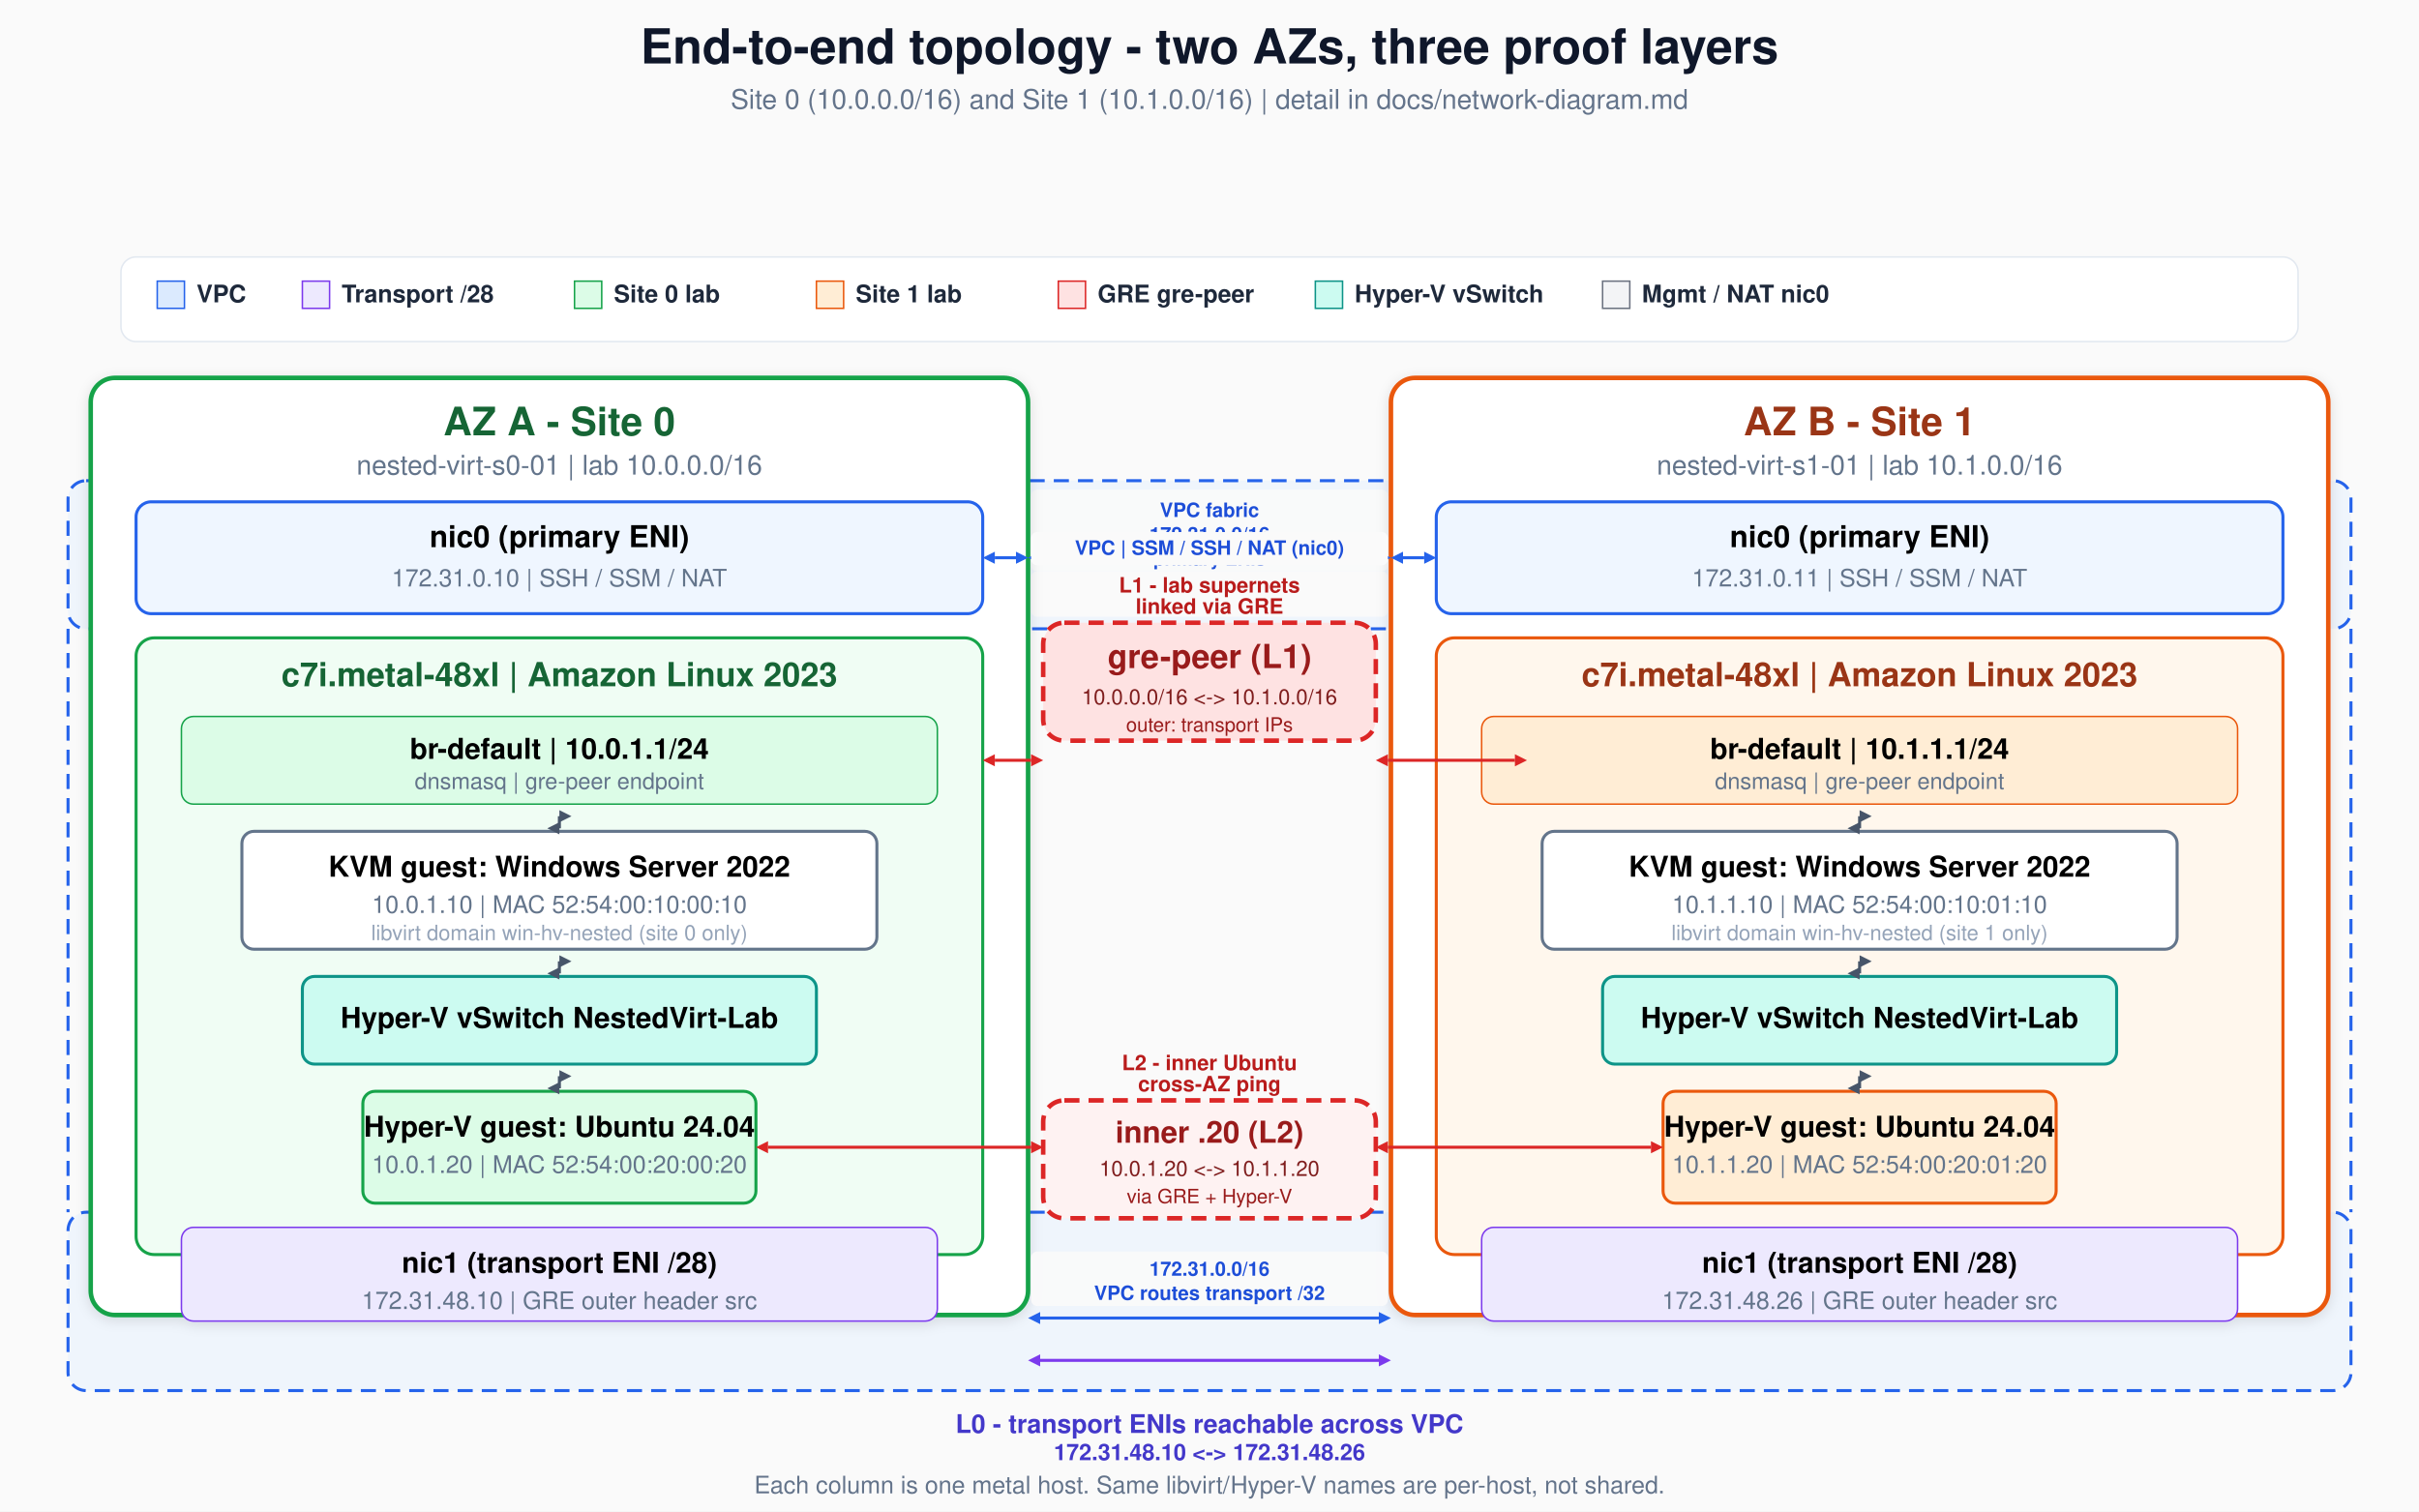
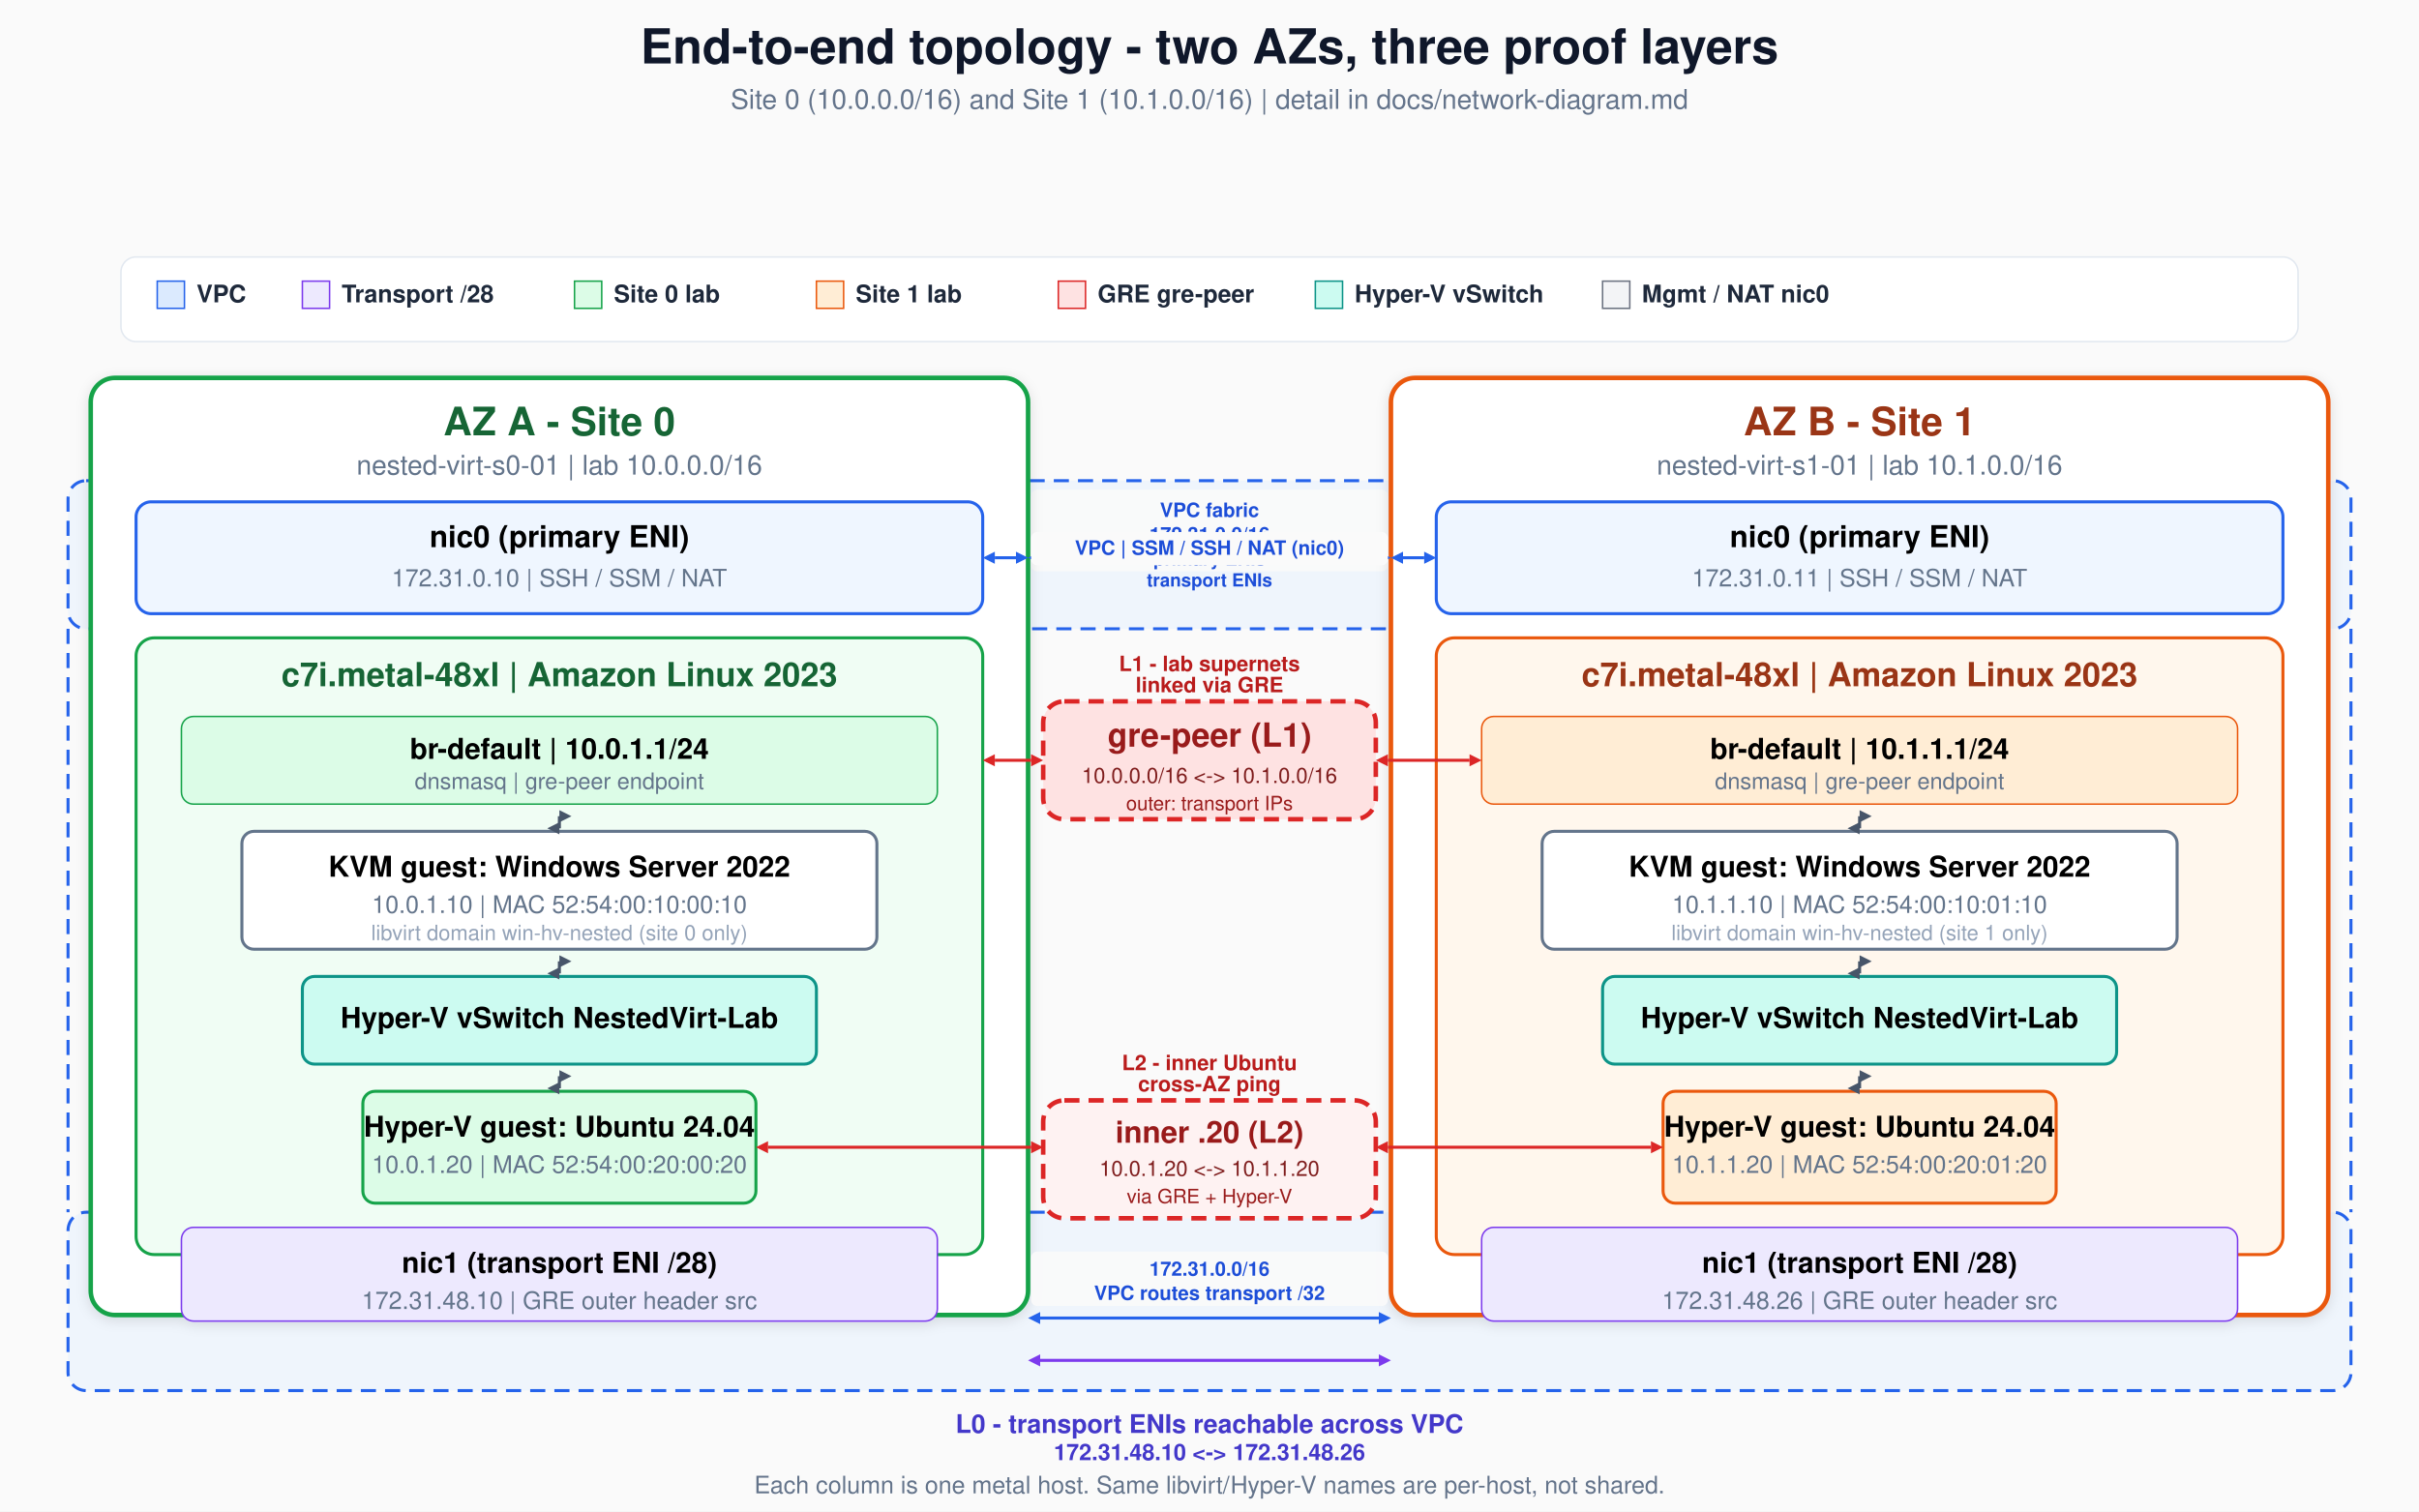
<svg xmlns="http://www.w3.org/2000/svg" viewBox="0 0 1600 1000" font-family="Segoe UI, Helvetica, Arial, sans-serif">
  <defs>
    <marker id="arrow-gray-border-up" markerWidth="8" markerHeight="8" refX="4" refY="8" orient="auto" markerUnits="userSpaceOnUse">
      <path d="M0,8 L4,0 L8,8 Z" fill="#475569" />
    </marker>
    <marker id="arrow-gray-border-down" markerWidth="8" markerHeight="8" refX="4" refY="0" orient="auto" markerUnits="userSpaceOnUse">
      <path d="M0,0 L4,8 L8,0 Z" fill="#475569" />
    </marker>
    <marker id="arrow-red-border-left" markerWidth="8" markerHeight="8" refX="8" refY="4" orient="auto" markerUnits="userSpaceOnUse">
      <path d="M8,0 L0,4 L8,8 Z" fill="#dc2626" />
    </marker>
    <marker id="arrow-red-border-right" markerWidth="8" markerHeight="8" refX="0" refY="4" orient="auto" markerUnits="userSpaceOnUse">
      <path d="M0,0 L8,4 L0,8 Z" fill="#dc2626" />
    </marker>
    <marker id="arrow-blue-border-left" markerWidth="8" markerHeight="8" refX="8" refY="4" orient="auto" markerUnits="userSpaceOnUse">
      <path d="M8,0 L0,4 L8,8 Z" fill="#2563eb" />
    </marker>
    <marker id="arrow-blue-border-right" markerWidth="8" markerHeight="8" refX="0" refY="4" orient="auto" markerUnits="userSpaceOnUse">
      <path d="M0,0 L8,4 L0,8 Z" fill="#2563eb" />
    </marker>
    <marker id="arrow-purple-border-left" markerWidth="8" markerHeight="8" refX="8" refY="4" orient="auto" markerUnits="userSpaceOnUse">
      <path d="M8,0 L0,4 L8,8 Z" fill="#7c3aed" />
    </marker>
    <marker id="arrow-purple-border-right" markerWidth="8" markerHeight="8" refX="0" refY="4" orient="auto" markerUnits="userSpaceOnUse">
      <path d="M0,0 L8,4 L0,8 Z" fill="#7c3aed" />
    </marker>
    <filter id="shadow" x="-2%" y="-2%" width="104%" height="104%">
      <feDropShadow dx="0" dy="2" stdDeviation="4" flood-opacity="0.12" />
    </filter>
  </defs>
  <rect width="1600" height="1000" fill="#fafafa" />
  <text x="800" y="42" text-anchor="middle" font-size="32" font-weight="700" fill="#0f172a">End-to-end topology - two AZs, three proof layers</text>
  <text x="800" y="72" text-anchor="middle" font-size="18" fill="#64748b">Site 0 (10.0.0.0/16) and Site 1 (10.1.0.0/16) | detail in docs/network-diagram.md</text>
  <g transform="translate(80,170)">
    <rect x="0" y="0" width="1440" height="56" rx="10" fill="#ffffff" stroke="#e2e8f0" />
    <g font-size="16" font-weight="600">
      <rect x="24" y="16" width="18" height="18" fill="#dbeafe" stroke="#2563eb" />
      <text x="50" y="30" fill="#1e293b">VPC</text>
      <rect x="120" y="16" width="18" height="18" fill="#ede9fe" stroke="#7c3aed" />
      <text x="146" y="30" fill="#1e293b">Transport /28</text>
      <rect x="300" y="16" width="18" height="18" fill="#dcfce7" stroke="#16a34a" />
      <text x="326" y="30" fill="#1e293b">Site 0 lab</text>
      <rect x="460" y="16" width="18" height="18" fill="#ffedd5" stroke="#ea580c" />
      <text x="486" y="30" fill="#1e293b">Site 1 lab</text>
      <rect x="620" y="16" width="18" height="18" fill="#fee2e2" stroke="#dc2626" />
      <text x="646" y="30" fill="#1e293b">GRE gre-peer</text>
      <rect x="790" y="16" width="18" height="18" fill="#ccfbf1" stroke="#0d9488" />
      <text x="816" y="30" fill="#1e293b">Hyper-V vSwitch</text>
      <rect x="980" y="16" width="18" height="18" fill="#f3f4f6" stroke="#6b7280" />
      <text x="1006" y="30" fill="#1e293b">Mgmt / NAT nic0</text>
    </g>
  </g>
  <rect x="45" y="318" width="1510" height="98" rx="12" fill="#dbeafe" fill-opacity="0.35" stroke="#2563eb" stroke-width="2" stroke-dasharray="10 6" />
  <rect x="45" y="802" width="1510" height="118" rx="12" fill="#dbeafe" fill-opacity="0.35" stroke="#2563eb" stroke-width="2" stroke-dasharray="10 6" />
  <line x1="45" y1="416" x2="45" y2="802" stroke="#2563eb" stroke-width="2" stroke-dasharray="10 6" />
  <line x1="1555" y1="416" x2="1555" y2="802" stroke="#2563eb" stroke-width="2" stroke-dasharray="10 6" />
  <rect x="682" y="324" width="236" height="54" rx="4" fill="#fafafa" fill-opacity="0.95" />
  <text x="800" y="342" text-anchor="middle" font-size="13" font-weight="700" fill="#1d4ed8">VPC fabric</text>
  <text x="800" y="358" text-anchor="middle" font-size="13" font-weight="700" fill="#1d4ed8">172.31.0.0/16</text>
  <text x="800" y="374" text-anchor="middle" font-size="12" font-weight="600" fill="#1d4ed8">primary ENIs</text>
  <text x="800" y="388" text-anchor="middle" font-size="12" font-weight="600" fill="#1d4ed8">transport ENIs</text>
-   <rect x="682" y="378" width="236" height="30" rx="4" fill="#fafafa" />
-   <text x="800" y="392" text-anchor="middle" font-size="14" font-weight="700" fill="#b91c1c">L1 - lab supernets</text>
-   <text x="800" y="406" text-anchor="middle" font-size="14" font-weight="700" fill="#b91c1c">linked via GRE</text>
-   <g transform="translate(690, 412)">
+   <rect x="682" y="430" width="236" height="30" rx="4" fill="#fafafa" />
+   <text x="800" y="444" text-anchor="middle" font-size="14" font-weight="700" fill="#b91c1c">L1 - lab supernets</text>
+   <text x="800" y="458" text-anchor="middle" font-size="14" font-weight="700" fill="#b91c1c">linked via GRE</text>
+   <g transform="translate(690, 464)">
    <rect x="0" y="0" width="220" height="78" rx="14" fill="#fee2e2" stroke="#dc2626" stroke-width="3" stroke-dasharray="10 6" />
    <text x="110" y="30" text-anchor="middle" font-size="22" font-weight="700" fill="#991b1b">gre-peer (L1)</text>
    <text x="110" y="54" text-anchor="middle" font-size="14" fill="#7f1d1d">10.0.0.0/16 &lt;-&gt; 10.1.0.0/16</text>
    <text x="110" y="72" text-anchor="middle" font-size="13" fill="#991b1b">outer: transport IPs</text>
  </g>
  <rect x="682" y="694" width="236" height="30" rx="4" fill="#fafafa" />
  <text x="800" y="708" text-anchor="middle" font-size="14" font-weight="700" fill="#b91c1c">L2 - inner Ubuntu</text>
  <text x="800" y="722" text-anchor="middle" font-size="14" font-weight="700" fill="#b91c1c">cross-AZ ping</text>
  <g transform="translate(690, 728)">
    <rect x="0" y="0" width="220" height="78" rx="14" fill="#fef2f2" stroke="#dc2626" stroke-width="3" stroke-dasharray="10 6" />
    <text x="110" y="28" text-anchor="middle" font-size="20" font-weight="700" fill="#991b1b">inner .20 (L2)</text>
    <text x="110" y="50" text-anchor="middle" font-size="14" fill="#7f1d1d">10.0.1.20 &lt;-&gt; 10.1.1.20</text>
    <text x="110" y="68" text-anchor="middle" font-size="13" fill="#991b1b">via GRE + Hyper-V</text>
  </g>
  <g transform="translate(60,250)" filter="url(#shadow)">
    <rect x="0" y="0" width="620" height="620" rx="16" fill="#ffffff" stroke="#16a34a" stroke-width="3" />
    <text x="310" y="38" text-anchor="middle" font-size="26" font-weight="700" fill="#166534">AZ A - Site 0</text>
    <text x="310" y="64" text-anchor="middle" font-size="18" fill="#64748b">nested-virt-s0-01 | lab 10.0.0.0/16</text>
    <rect x="30" y="82" width="560" height="74" rx="10" fill="#eff6ff" stroke="#2563eb" stroke-width="2" />
    <text x="310" y="112" text-anchor="middle" font-size="20" font-weight="600">nic0 (primary ENI)</text>
    <text x="310" y="138" text-anchor="middle" font-size="16" fill="#64748b">172.31.0.10 | SSH / SSM / NAT</text>
    <rect x="30" y="172" width="560" height="408" rx="12" fill="#f0fdf4" stroke="#16a34a" stroke-width="2" />
    <text x="310" y="204" text-anchor="middle" font-size="22" font-weight="700" fill="#166534">c7i.metal-48xl | Amazon Linux 2023</text>
    <rect x="60" y="224" width="500" height="58" rx="8" fill="#dcfce7" stroke="#16a34a" />
    <text x="310" y="252" text-anchor="middle" font-size="19" font-weight="600">br-default | 10.0.1.1/24</text>
    <text x="310" y="272" text-anchor="middle" font-size="15" fill="#64748b">dnsmasq | gre-peer endpoint</text>
    <rect x="100" y="300" width="420" height="78" rx="8" fill="#ffffff" stroke="#64748b" stroke-width="2" />
    <text x="310" y="330" text-anchor="middle" font-size="19" font-weight="600">KVM guest: Windows Server 2022</text>
    <text x="310" y="354" text-anchor="middle" font-size="16" fill="#64748b">10.0.1.10 | MAC 52:54:00:10:00:10</text>
    <text x="310" y="372" text-anchor="middle" font-size="14" fill="#94a3b8">libvirt domain win-hv-nested (site 0 only)</text>
    <rect x="140" y="396" width="340" height="58" rx="8" fill="#ccfbf1" stroke="#0d9488" stroke-width="2" />
    <text x="310" y="430" text-anchor="middle" font-size="19" font-weight="600">Hyper-V vSwitch NestedVirt-Lab</text>
    <rect x="180" y="472" width="260" height="74" rx="8" fill="#dcfce7" stroke="#16a34a" stroke-width="2" />
    <text x="310" y="502" text-anchor="middle" font-size="19" font-weight="700">Hyper-V guest: Ubuntu 24.04</text>
    <text x="310" y="526" text-anchor="middle" font-size="16" fill="#64748b">10.0.1.20 | MAC 52:54:00:20:00:20</text>
    <rect x="60" y="562" width="500" height="62" rx="8" fill="#ede9fe" stroke="#7c3aed" />
    <text x="310" y="592" text-anchor="middle" font-size="19" font-weight="600">nic1 (transport ENI /28)</text>
    <text x="310" y="616" text-anchor="middle" font-size="16" fill="#64748b">172.31.48.10 | GRE outer header src</text>
    <line x1="310" y1="290" x2="310" y2="298" stroke="#475569" stroke-width="2" marker-start="url(#arrow-gray-border-up)" marker-end="url(#arrow-gray-border-down)" />
    <line x1="310" y1="386" x2="310" y2="394" stroke="#475569" stroke-width="2" marker-start="url(#arrow-gray-border-up)" marker-end="url(#arrow-gray-border-down)" />
    <line x1="310" y1="462" x2="310" y2="470" stroke="#475569" stroke-width="2" marker-start="url(#arrow-gray-border-up)" marker-end="url(#arrow-gray-border-down)" />
  </g>
  <g transform="translate(920,250)" filter="url(#shadow)">
    <rect x="0" y="0" width="620" height="620" rx="16" fill="#ffffff" stroke="#ea580c" stroke-width="3" />
    <text x="310" y="38" text-anchor="middle" font-size="26" font-weight="700" fill="#9a3412">AZ B - Site 1</text>
    <text x="310" y="64" text-anchor="middle" font-size="18" fill="#64748b">nested-virt-s1-01 | lab 10.1.0.0/16</text>
    <rect x="30" y="82" width="560" height="74" rx="10" fill="#eff6ff" stroke="#2563eb" stroke-width="2" />
    <text x="310" y="112" text-anchor="middle" font-size="20" font-weight="600">nic0 (primary ENI)</text>
    <text x="310" y="138" text-anchor="middle" font-size="16" fill="#64748b">172.31.0.11 | SSH / SSM / NAT</text>
    <rect x="30" y="172" width="560" height="408" rx="12" fill="#fff7ed" stroke="#ea580c" stroke-width="2" />
    <text x="310" y="204" text-anchor="middle" font-size="22" font-weight="700" fill="#9a3412">c7i.metal-48xl | Amazon Linux 2023</text>
    <rect x="60" y="224" width="500" height="58" rx="8" fill="#ffedd5" stroke="#ea580c" />
    <text x="310" y="252" text-anchor="middle" font-size="19" font-weight="600">br-default | 10.1.1.1/24</text>
    <text x="310" y="272" text-anchor="middle" font-size="15" fill="#64748b">dnsmasq | gre-peer endpoint</text>
    <rect x="100" y="300" width="420" height="78" rx="8" fill="#ffffff" stroke="#64748b" stroke-width="2" />
    <text x="310" y="330" text-anchor="middle" font-size="19" font-weight="600">KVM guest: Windows Server 2022</text>
    <text x="310" y="354" text-anchor="middle" font-size="16" fill="#64748b">10.1.1.10 | MAC 52:54:00:10:01:10</text>
    <text x="310" y="372" text-anchor="middle" font-size="14" fill="#94a3b8">libvirt domain win-hv-nested (site 1 only)</text>
    <rect x="140" y="396" width="340" height="58" rx="8" fill="#ccfbf1" stroke="#0d9488" stroke-width="2" />
    <text x="310" y="430" text-anchor="middle" font-size="19" font-weight="600">Hyper-V vSwitch NestedVirt-Lab</text>
    <rect x="180" y="472" width="260" height="74" rx="8" fill="#ffedd5" stroke="#ea580c" stroke-width="2" />
    <text x="310" y="502" text-anchor="middle" font-size="19" font-weight="700">Hyper-V guest: Ubuntu 24.04</text>
    <text x="310" y="526" text-anchor="middle" font-size="16" fill="#64748b">10.1.1.20 | MAC 52:54:00:20:01:20</text>
    <rect x="60" y="562" width="500" height="62" rx="8" fill="#ede9fe" stroke="#7c3aed" />
    <text x="310" y="592" text-anchor="middle" font-size="19" font-weight="600">nic1 (transport ENI /28)</text>
    <text x="310" y="616" text-anchor="middle" font-size="16" fill="#64748b">172.31.48.26 | GRE outer header src</text>
    <line x1="310" y1="290" x2="310" y2="298" stroke="#475569" stroke-width="2" marker-start="url(#arrow-gray-border-up)" marker-end="url(#arrow-gray-border-down)" />
    <line x1="310" y1="386" x2="310" y2="394" stroke="#475569" stroke-width="2" marker-start="url(#arrow-gray-border-up)" marker-end="url(#arrow-gray-border-down)" />
    <line x1="310" y1="462" x2="310" y2="470" stroke="#475569" stroke-width="2" marker-start="url(#arrow-gray-border-up)" marker-end="url(#arrow-gray-border-down)" />
  </g>
  <line x1="658" y1="369" x2="672" y2="369" stroke="#2563eb" stroke-width="2" marker-start="url(#arrow-blue-border-left)" marker-end="url(#arrow-blue-border-right)" />
  <line x1="688" y1="369" x2="912" y2="369" stroke="#2563eb" stroke-width="2" marker-start="url(#arrow-blue-border-left)" marker-end="url(#arrow-blue-border-right)" />
  <line x1="928" y1="369" x2="942" y2="369" stroke="#2563eb" stroke-width="2" marker-start="url(#arrow-blue-border-left)" marker-end="url(#arrow-blue-border-right)" />
  <rect x="682" y="352" width="236" height="22" rx="4" fill="#fafafa" />
  <text x="800" y="367" text-anchor="middle" font-size="13" font-weight="700" fill="#1d4ed8">VPC | SSM / SSH / NAT (nic0)</text>
  <line x1="658" y1="503" x2="682" y2="503" stroke="#dc2626" stroke-width="2" marker-start="url(#arrow-red-border-left)" marker-end="url(#arrow-red-border-right)" />
-   <line x1="918" y1="503" x2="1002" y2="503" stroke="#dc2626" stroke-width="2" marker-start="url(#arrow-red-border-left)" marker-end="url(#arrow-red-border-right)" />
+   <line x1="918" y1="503" x2="972" y2="503" stroke="#dc2626" stroke-width="2" marker-start="url(#arrow-red-border-left)" marker-end="url(#arrow-red-border-right)" />
  <line x1="508" y1="759" x2="682" y2="759" stroke="#dc2626" stroke-width="2" marker-start="url(#arrow-red-border-left)" marker-end="url(#arrow-red-border-right)" />
  <line x1="918" y1="759" x2="1092" y2="759" stroke="#dc2626" stroke-width="2" marker-start="url(#arrow-red-border-left)" marker-end="url(#arrow-red-border-right)" />
  <line x1="688" y1="872" x2="912" y2="872" stroke="#2563eb" stroke-width="2" marker-start="url(#arrow-blue-border-left)" marker-end="url(#arrow-blue-border-right)" />
  <rect x="682" y="828" width="236" height="36" rx="4" fill="#fafafa" fill-opacity="0.95" />
  <text x="800" y="844" text-anchor="middle" font-size="13" font-weight="700" fill="#1d4ed8">172.31.0.0/16</text>
  <text x="800" y="860" text-anchor="middle" font-size="13" font-weight="700" fill="#1d4ed8">VPC routes transport /32</text>
  <line x1="688" y1="900" x2="912" y2="900" stroke="#7c3aed" stroke-width="2" marker-start="url(#arrow-purple-border-left)" marker-end="url(#arrow-purple-border-right)" />
  <text x="800" y="948" text-anchor="middle" font-size="17" font-weight="700" fill="#4338ca">L0 - transport ENIs reachable across VPC</text>
  <text x="800" y="966" text-anchor="middle" font-size="15" font-weight="600" fill="#4338ca">172.31.48.10 &lt;-&gt; 172.31.48.26</text>
  <text x="800" y="988" text-anchor="middle" font-size="16" fill="#64748b">Each column is one metal host. Same libvirt/Hyper-V names are per-host, not shared.</text>
</svg>
